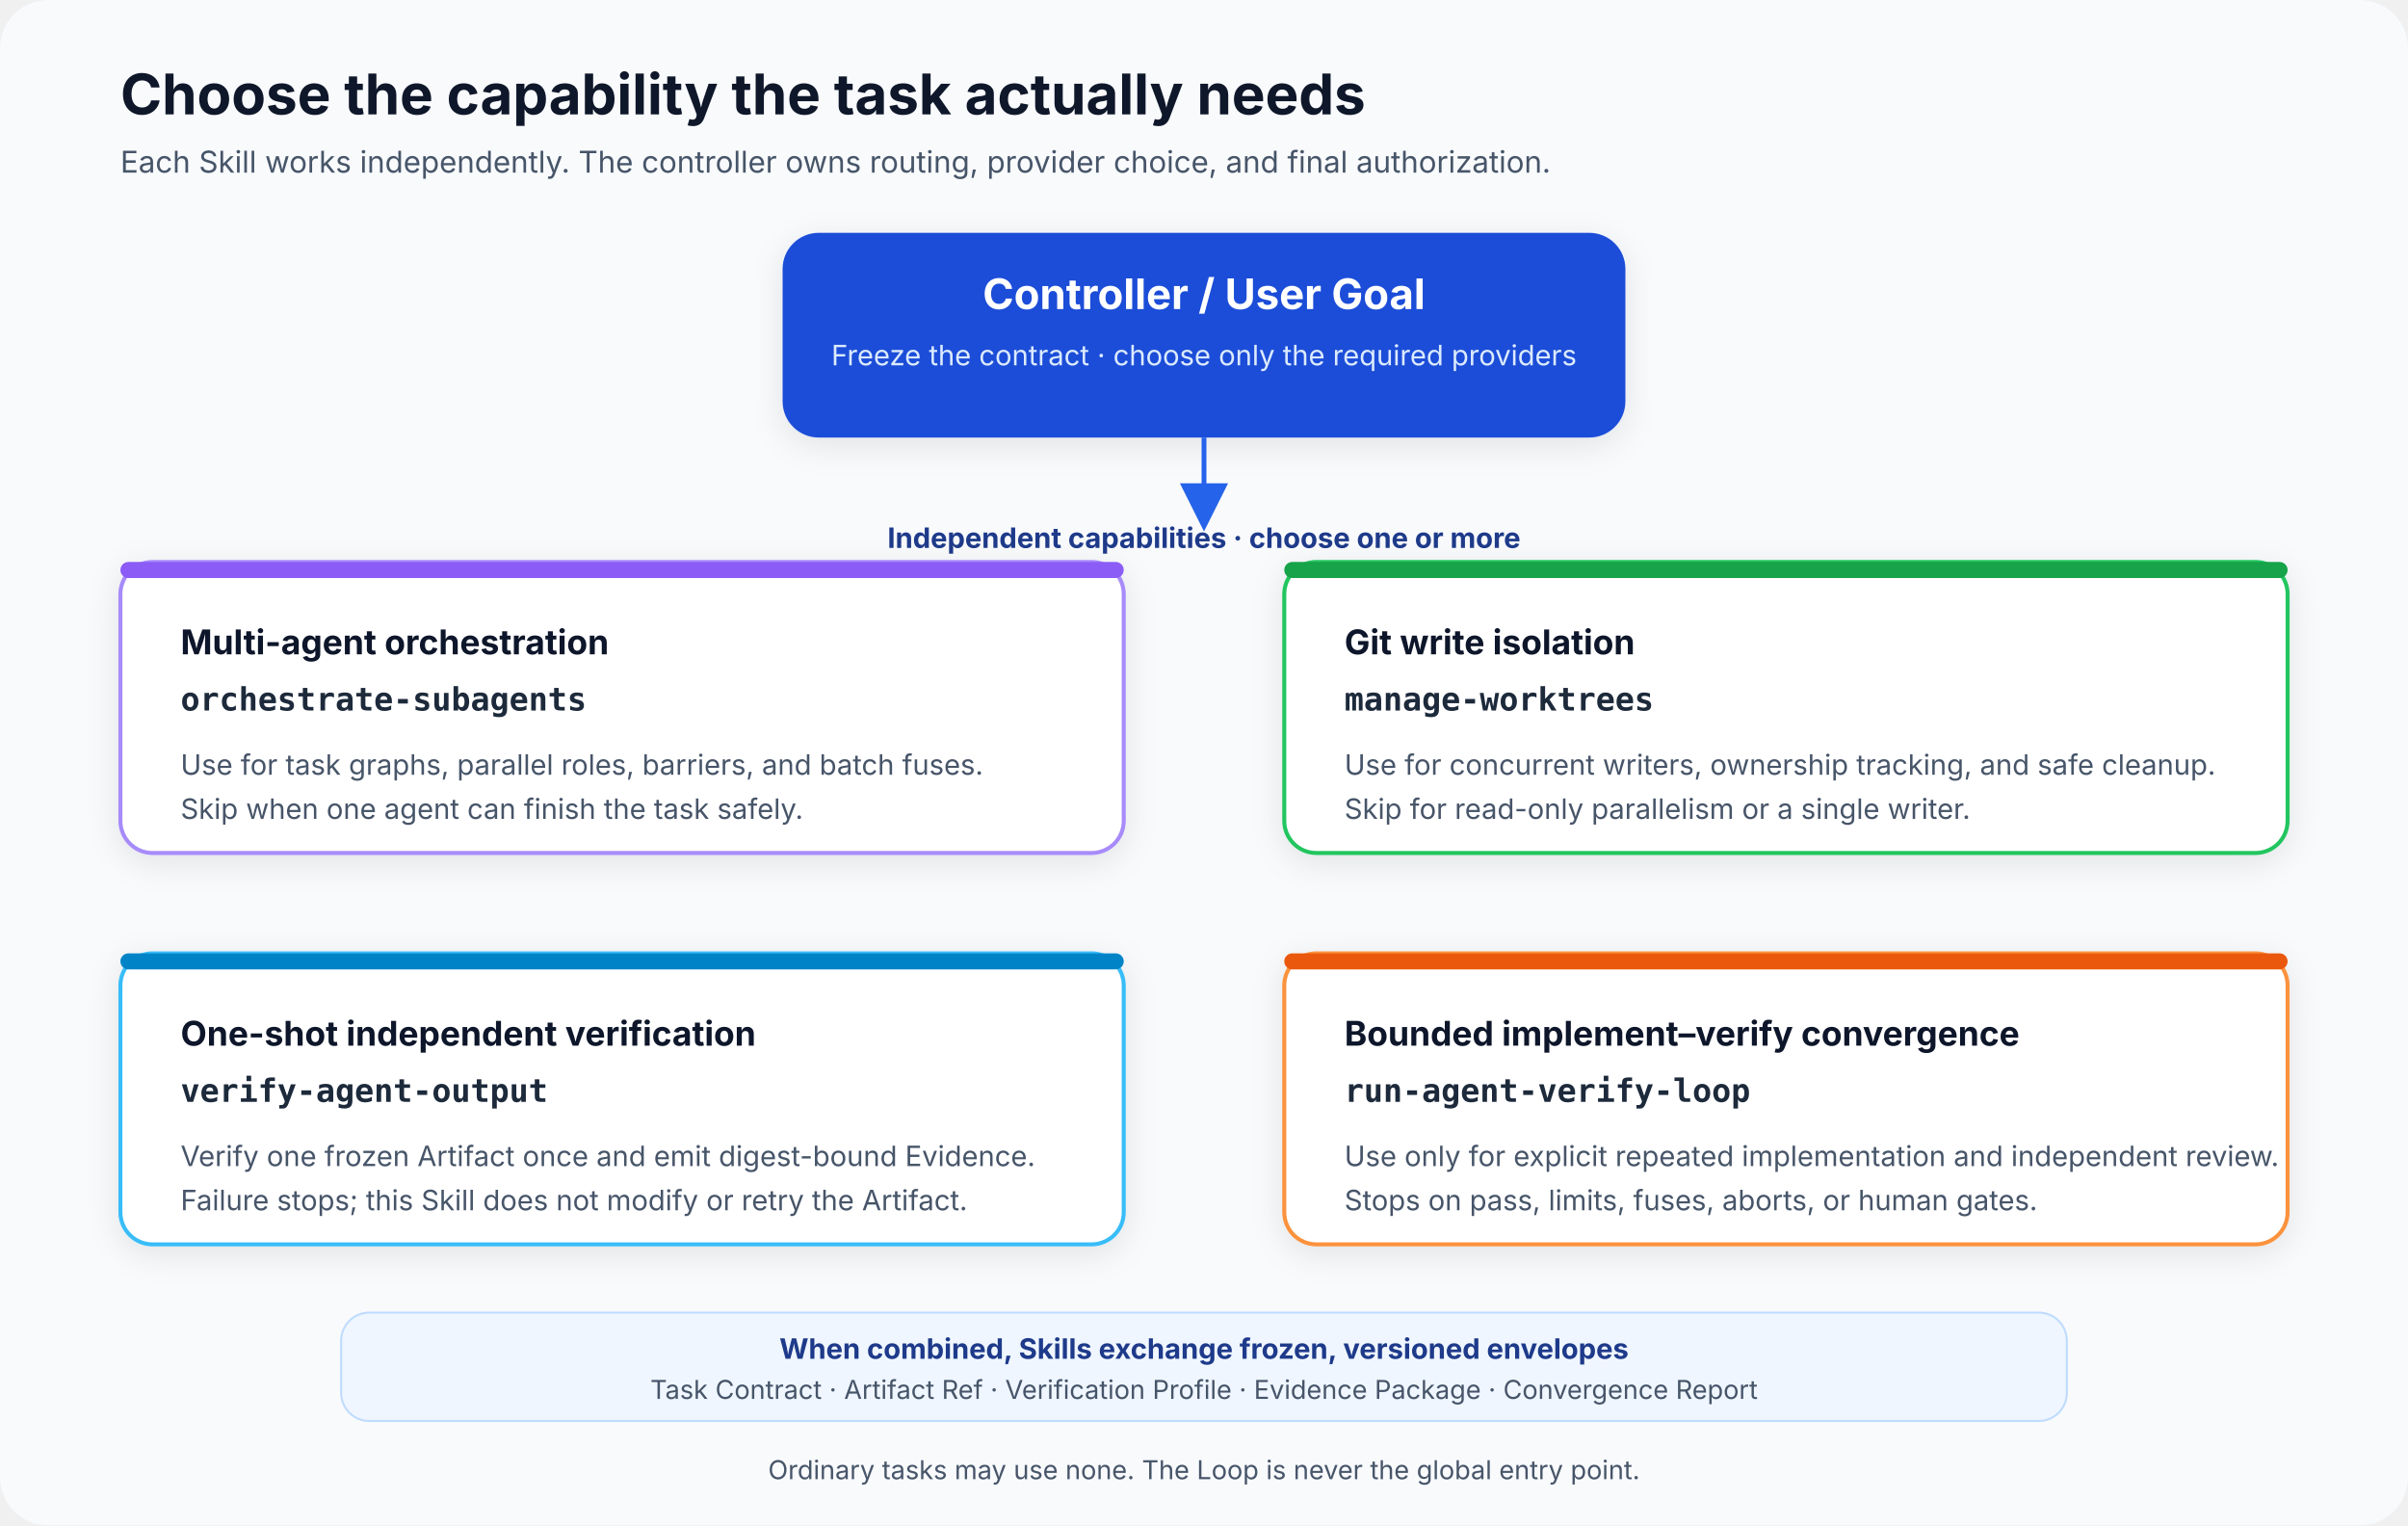
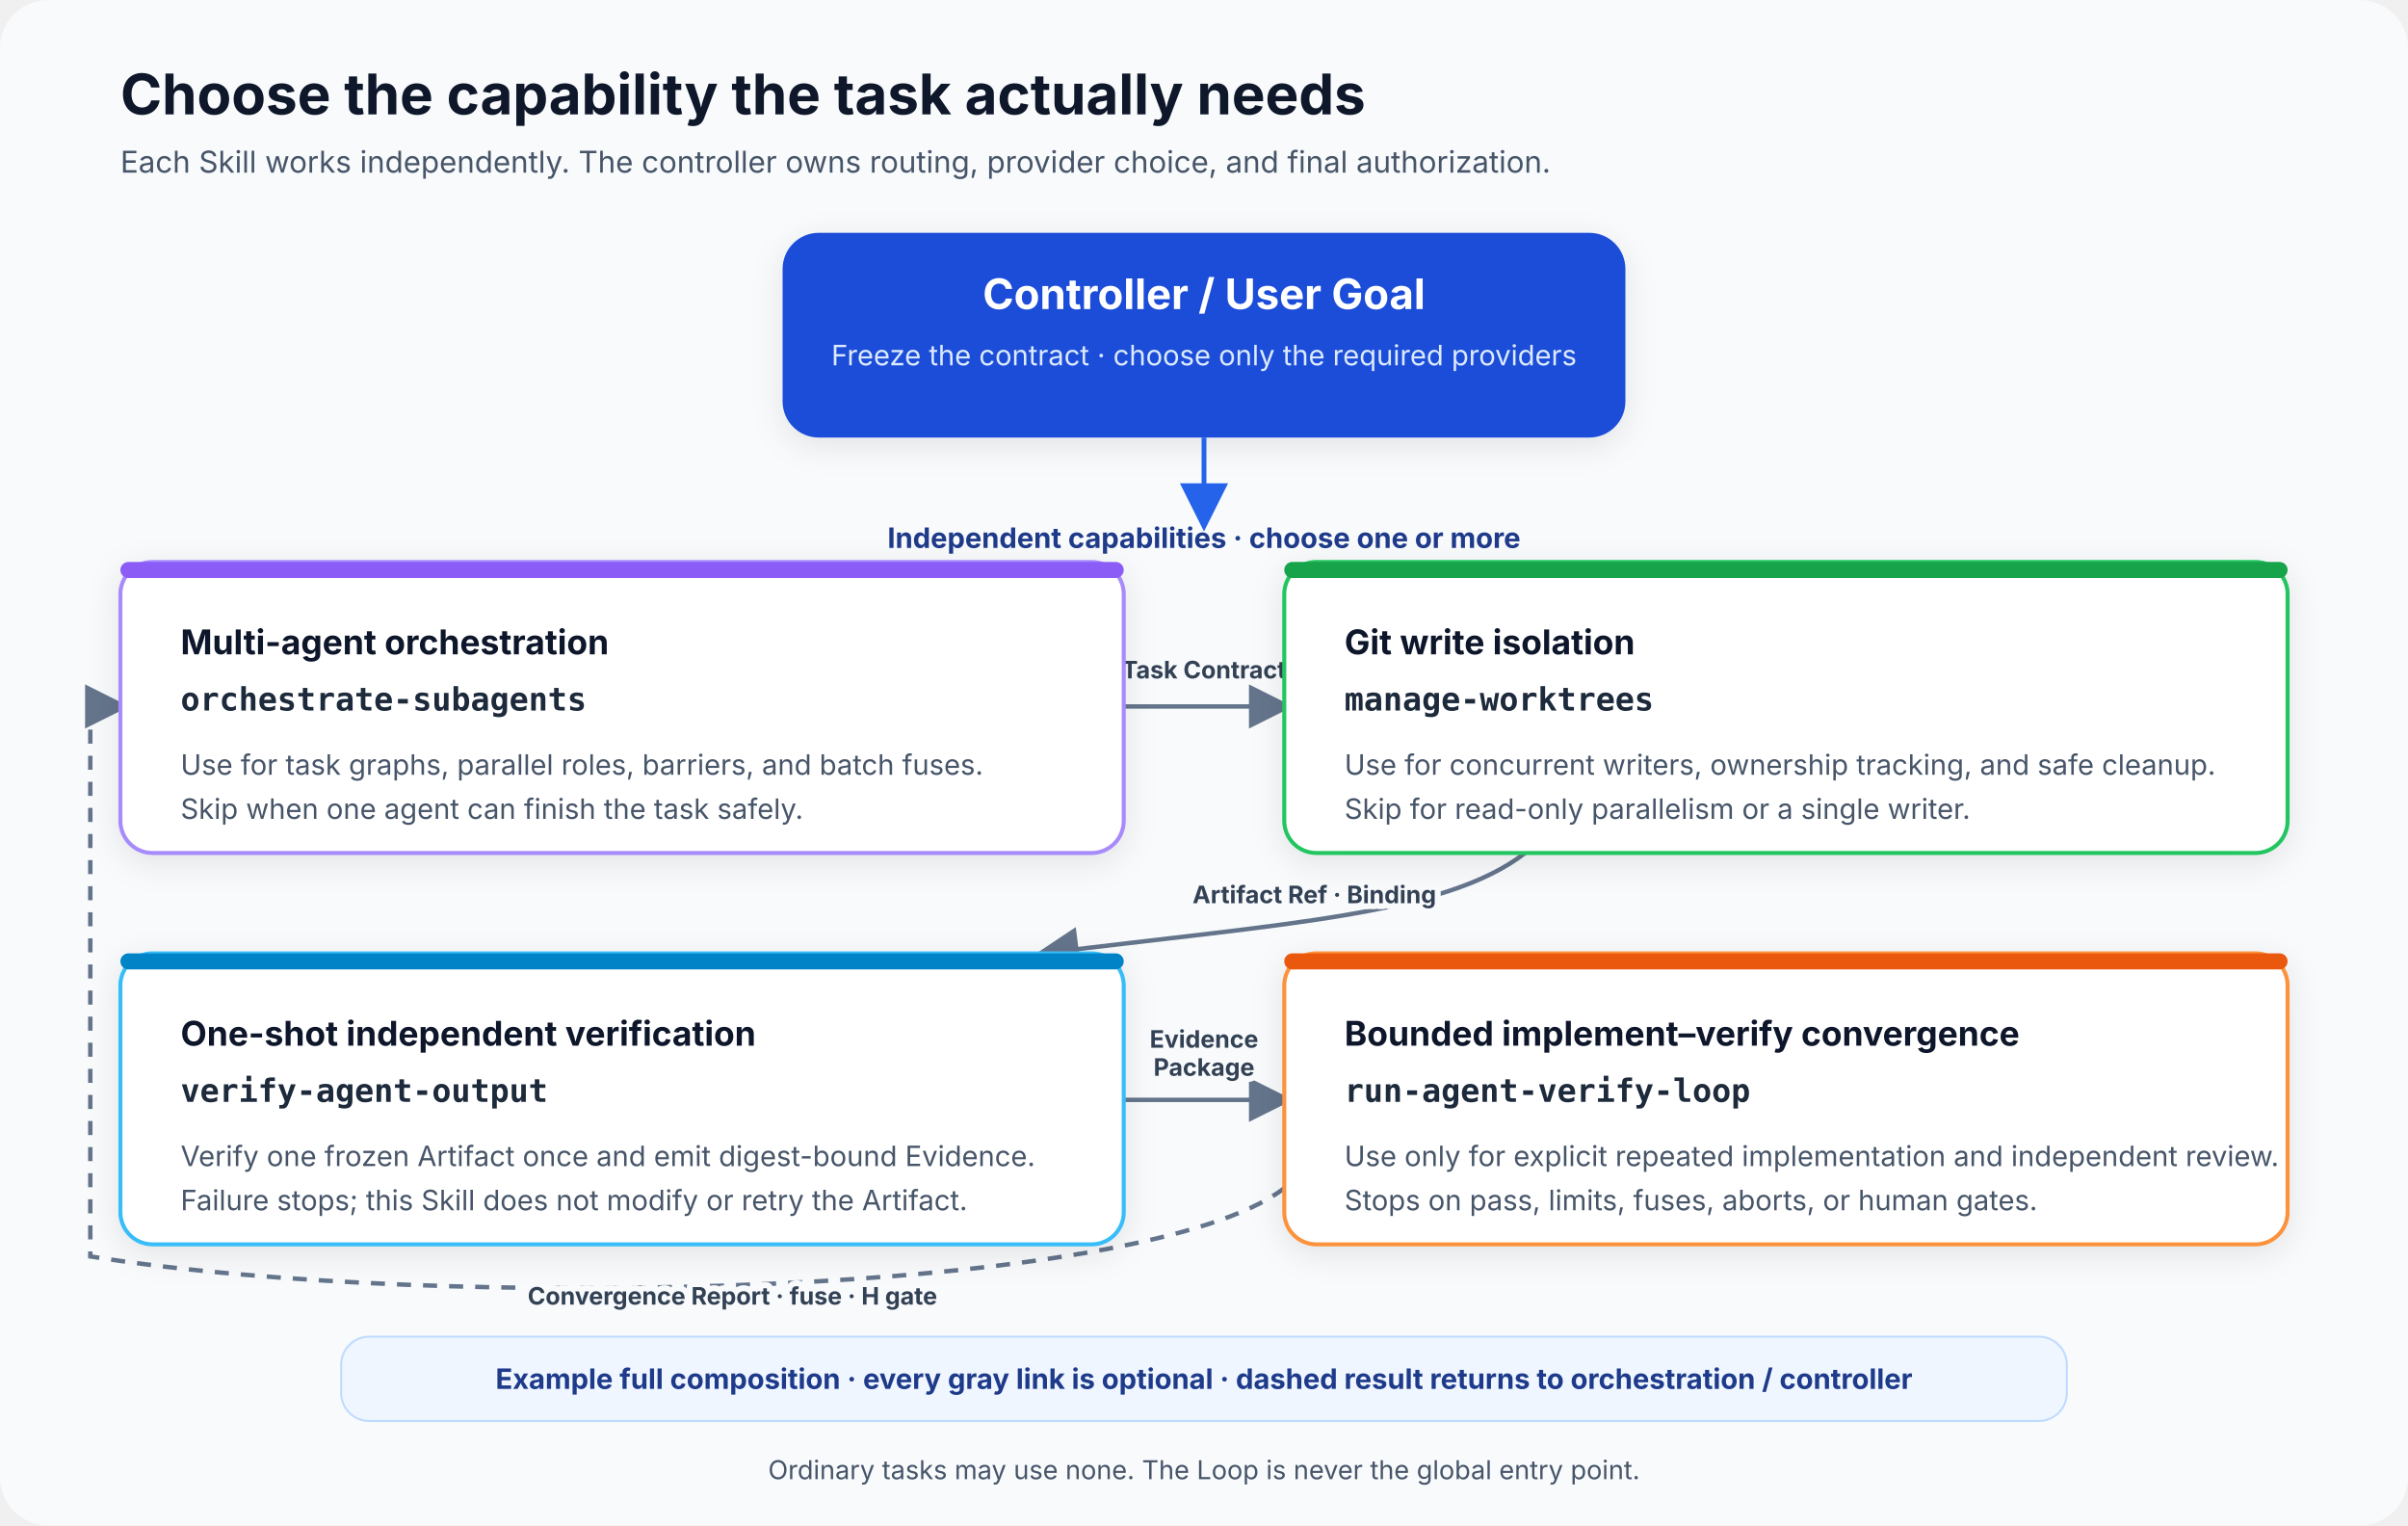
<svg xmlns="http://www.w3.org/2000/svg" width="1200" height="760" viewBox="0 0 1200 760" role="img" aria-labelledby="title desc">
  <defs>
    <marker id="arrow" markerWidth="10" markerHeight="10" refX="8" refY="5" orient="auto" markerUnits="strokeWidth">
      <path d="M0,0 L10,5 L0,10 z" fill="#2563eb" />
    </marker>
+     <marker id="arrowGray" markerWidth="10" markerHeight="10" refX="8" refY="5" orient="auto" markerUnits="strokeWidth">
+       <path d="M0,0 L10,5 L0,10 z" fill="#64748b" />
+     </marker>
    <filter id="shadow" x="-15%" y="-15%" width="130%" height="140%">
      <feDropShadow dx="0" dy="4" stdDeviation="8" flood-color="#0f172a" flood-opacity="0.09" />
    </filter>
    <style>
-       .bg{fill:#f8fafc}.title{font:700 28px -apple-system,BlinkMacSystemFont,"Segoe UI",sans-serif;fill:#0f172a}.subtitle{font:400 15px -apple-system,BlinkMacSystemFont,"Segoe UI",sans-serif;fill:#475569}.controller-title{font:700 21px -apple-system,BlinkMacSystemFont,"Segoe UI",sans-serif;fill:#fff}.controller-copy{font:400 14px -apple-system,BlinkMacSystemFont,"Segoe UI",sans-serif;fill:#dbeafe}.capability{font:700 17px -apple-system,BlinkMacSystemFont,"Segoe UI",sans-serif;fill:#0f172a}.skill-name{font:700 16px ui-monospace,SFMono-Regular,Menlo,Consolas,monospace;fill:#1e293b}.copy{font:400 14px -apple-system,BlinkMacSystemFont,"Segoe UI",sans-serif;fill:#475569}.edge{fill:none;stroke:#2563eb;stroke-width:2.4;marker-end:url(#arrow)}.contract-title{font:700 14px -apple-system,BlinkMacSystemFont,"Segoe UI",sans-serif;fill:#1e3a8a}.contract-copy{font:400 13px -apple-system,BlinkMacSystemFont,"Segoe UI",sans-serif;fill:#475569}.legend{font:400 13px -apple-system,BlinkMacSystemFont,"Segoe UI",sans-serif;fill:#475569}
+       .bg{fill:#f8fafc}.title{font:700 28px -apple-system,BlinkMacSystemFont,"Segoe UI",sans-serif;fill:#0f172a}.subtitle{font:400 15px -apple-system,BlinkMacSystemFont,"Segoe UI",sans-serif;fill:#475569}.controller-title{font:700 21px -apple-system,BlinkMacSystemFont,"Segoe UI",sans-serif;fill:#fff}.controller-copy{font:400 14px -apple-system,BlinkMacSystemFont,"Segoe UI",sans-serif;fill:#dbeafe}.capability{font:700 17px -apple-system,BlinkMacSystemFont,"Segoe UI",sans-serif;fill:#0f172a}.skill-name{font:700 16px ui-monospace,SFMono-Regular,Menlo,Consolas,monospace;fill:#1e293b}.copy{font:400 14px -apple-system,BlinkMacSystemFont,"Segoe UI",sans-serif;fill:#475569}.edge{fill:none;stroke:#2563eb;stroke-width:2.4;marker-end:url(#arrow)}.flow{fill:none;stroke:#64748b;stroke-width:2.2;marker-end:url(#arrowGray)}.flow-dashed{fill:none;stroke:#64748b;stroke-width:2.2;stroke-dasharray:7 6;marker-end:url(#arrowGray)}.flow-label{font:700 12px -apple-system,BlinkMacSystemFont,"Segoe UI",sans-serif;fill:#334155;paint-order:stroke;stroke:#f8fafc;stroke-width:6px;stroke-linejoin:round}.contract-title{font:700 14px -apple-system,BlinkMacSystemFont,"Segoe UI",sans-serif;fill:#1e3a8a}.contract-copy{font:400 13px -apple-system,BlinkMacSystemFont,"Segoe UI",sans-serif;fill:#475569}.legend{font:400 13px -apple-system,BlinkMacSystemFont,"Segoe UI",sans-serif;fill:#475569}
    </style>
  </defs>
  <rect class="bg" width="1200" height="760" rx="24" />
  <text class="title" x="60" y="57">Choose the capability the task actually needs</text>
  <text class="subtitle" x="60" y="86">Each Skill works independently. The controller owns routing, provider choice, and final authorization.</text>
  <g filter="url(#shadow)">
    <rect x="390" y="116" width="420" height="102" rx="18" fill="#1d4ed8" />
    <text class="controller-title" x="600" y="154" text-anchor="middle">Controller / User Goal</text>
    <text class="controller-copy" x="600" y="182" text-anchor="middle">Freeze the contract · choose only the required providers</text>
  </g>
+   <path class="flow" d="M560 352 L640 352" />
+   <text class="flow-label" x="600" y="338" text-anchor="middle">Task Contract</text>
+   <path class="flow" d="M760 425 C720 456 640 460 520 475" />
+   <text class="flow-label" x="655" y="450" text-anchor="middle">Artifact Ref · Binding</text>
+   <path class="flow" d="M560 548 L640 548" />
+   <text class="flow-label" x="600" y="522" text-anchor="middle">Evidence</text>
+   <text class="flow-label" x="600" y="536" text-anchor="middle">Package</text>
+   <path class="flow-dashed" d="M640 592 C570 646 220 654 45 626 L45 352 L60 352" />
+   <text class="flow-label" x="365" y="650" text-anchor="middle">Convergence Report · fuse · H gate</text>
  <path class="edge" d="M600 218 L600 260" />
  <text class="contract-title" x="600" y="273" text-anchor="middle">Independent capabilities · choose one or more</text>
  <g filter="url(#shadow)">
    <rect x="60" y="280" width="500" height="145" rx="16" fill="#fff" stroke="#a78bfa" stroke-width="2" />
    <rect x="60" y="280" width="500" height="8" rx="4" fill="#8b5cf6" />
    <text class="capability" x="90" y="326">Multi-agent orchestration</text>
    <text class="skill-name" x="90" y="354">orchestrate-subagents</text>
    <text class="copy" x="90" y="386">Use for task graphs, parallel roles, barriers, and batch fuses.</text>
    <text class="copy" x="90" y="408">Skip when one agent can finish the task safely.</text>
  </g>
  <g filter="url(#shadow)">
    <rect x="640" y="280" width="500" height="145" rx="16" fill="#fff" stroke="#22c55e" stroke-width="2" />
    <rect x="640" y="280" width="500" height="8" rx="4" fill="#16a34a" />
    <text class="capability" x="670" y="326">Git write isolation</text>
    <text class="skill-name" x="670" y="354">manage-worktrees</text>
    <text class="copy" x="670" y="386">Use for concurrent writers, ownership tracking, and safe cleanup.</text>
    <text class="copy" x="670" y="408">Skip for read-only parallelism or a single writer.</text>
  </g>
  <g filter="url(#shadow)">
    <rect x="60" y="475" width="500" height="145" rx="16" fill="#fff" stroke="#38bdf8" stroke-width="2" />
    <rect x="60" y="475" width="500" height="8" rx="4" fill="#0284c7" />
    <text class="capability" x="90" y="521">One-shot independent verification</text>
    <text class="skill-name" x="90" y="549">verify-agent-output</text>
    <text class="copy" x="90" y="581">Verify one frozen Artifact once and emit digest-bound Evidence.</text>
    <text class="copy" x="90" y="603">Failure stops; this Skill does not modify or retry the Artifact.</text>
  </g>
  <g filter="url(#shadow)">
    <rect x="640" y="475" width="500" height="145" rx="16" fill="#fff" stroke="#fb923c" stroke-width="2" />
    <rect x="640" y="475" width="500" height="8" rx="4" fill="#ea580c" />
    <text class="capability" x="670" y="521">Bounded implement–verify convergence</text>
    <text class="skill-name" x="670" y="549">run-agent-verify-loop</text>
    <text class="copy" x="670" y="581">Use only for explicit repeated implementation and independent review.</text>
    <text class="copy" x="670" y="603">Stops on pass, limits, fuses, aborts, or human gates.</text>
  </g>
  <g>
-     <rect x="170" y="654" width="860" height="54" rx="14" fill="#eff6ff" stroke="#bfdbfe" />
-     <text class="contract-title" x="600" y="677" text-anchor="middle">When combined, Skills exchange frozen, versioned envelopes</text>
-     <text class="contract-copy" x="600" y="697" text-anchor="middle">Task Contract · Artifact Ref · Verification Profile · Evidence Package · Convergence Report</text>
+     <rect x="170" y="666" width="860" height="42" rx="14" fill="#eff6ff" stroke="#bfdbfe" />
+     <text class="contract-title" x="600" y="692" text-anchor="middle">Example full composition · every gray link is optional · dashed result returns to orchestration / controller</text>
  </g>
  <text class="legend" x="600" y="737" text-anchor="middle">Ordinary tasks may use none. The Loop is never the global entry point.</text>
</svg>
